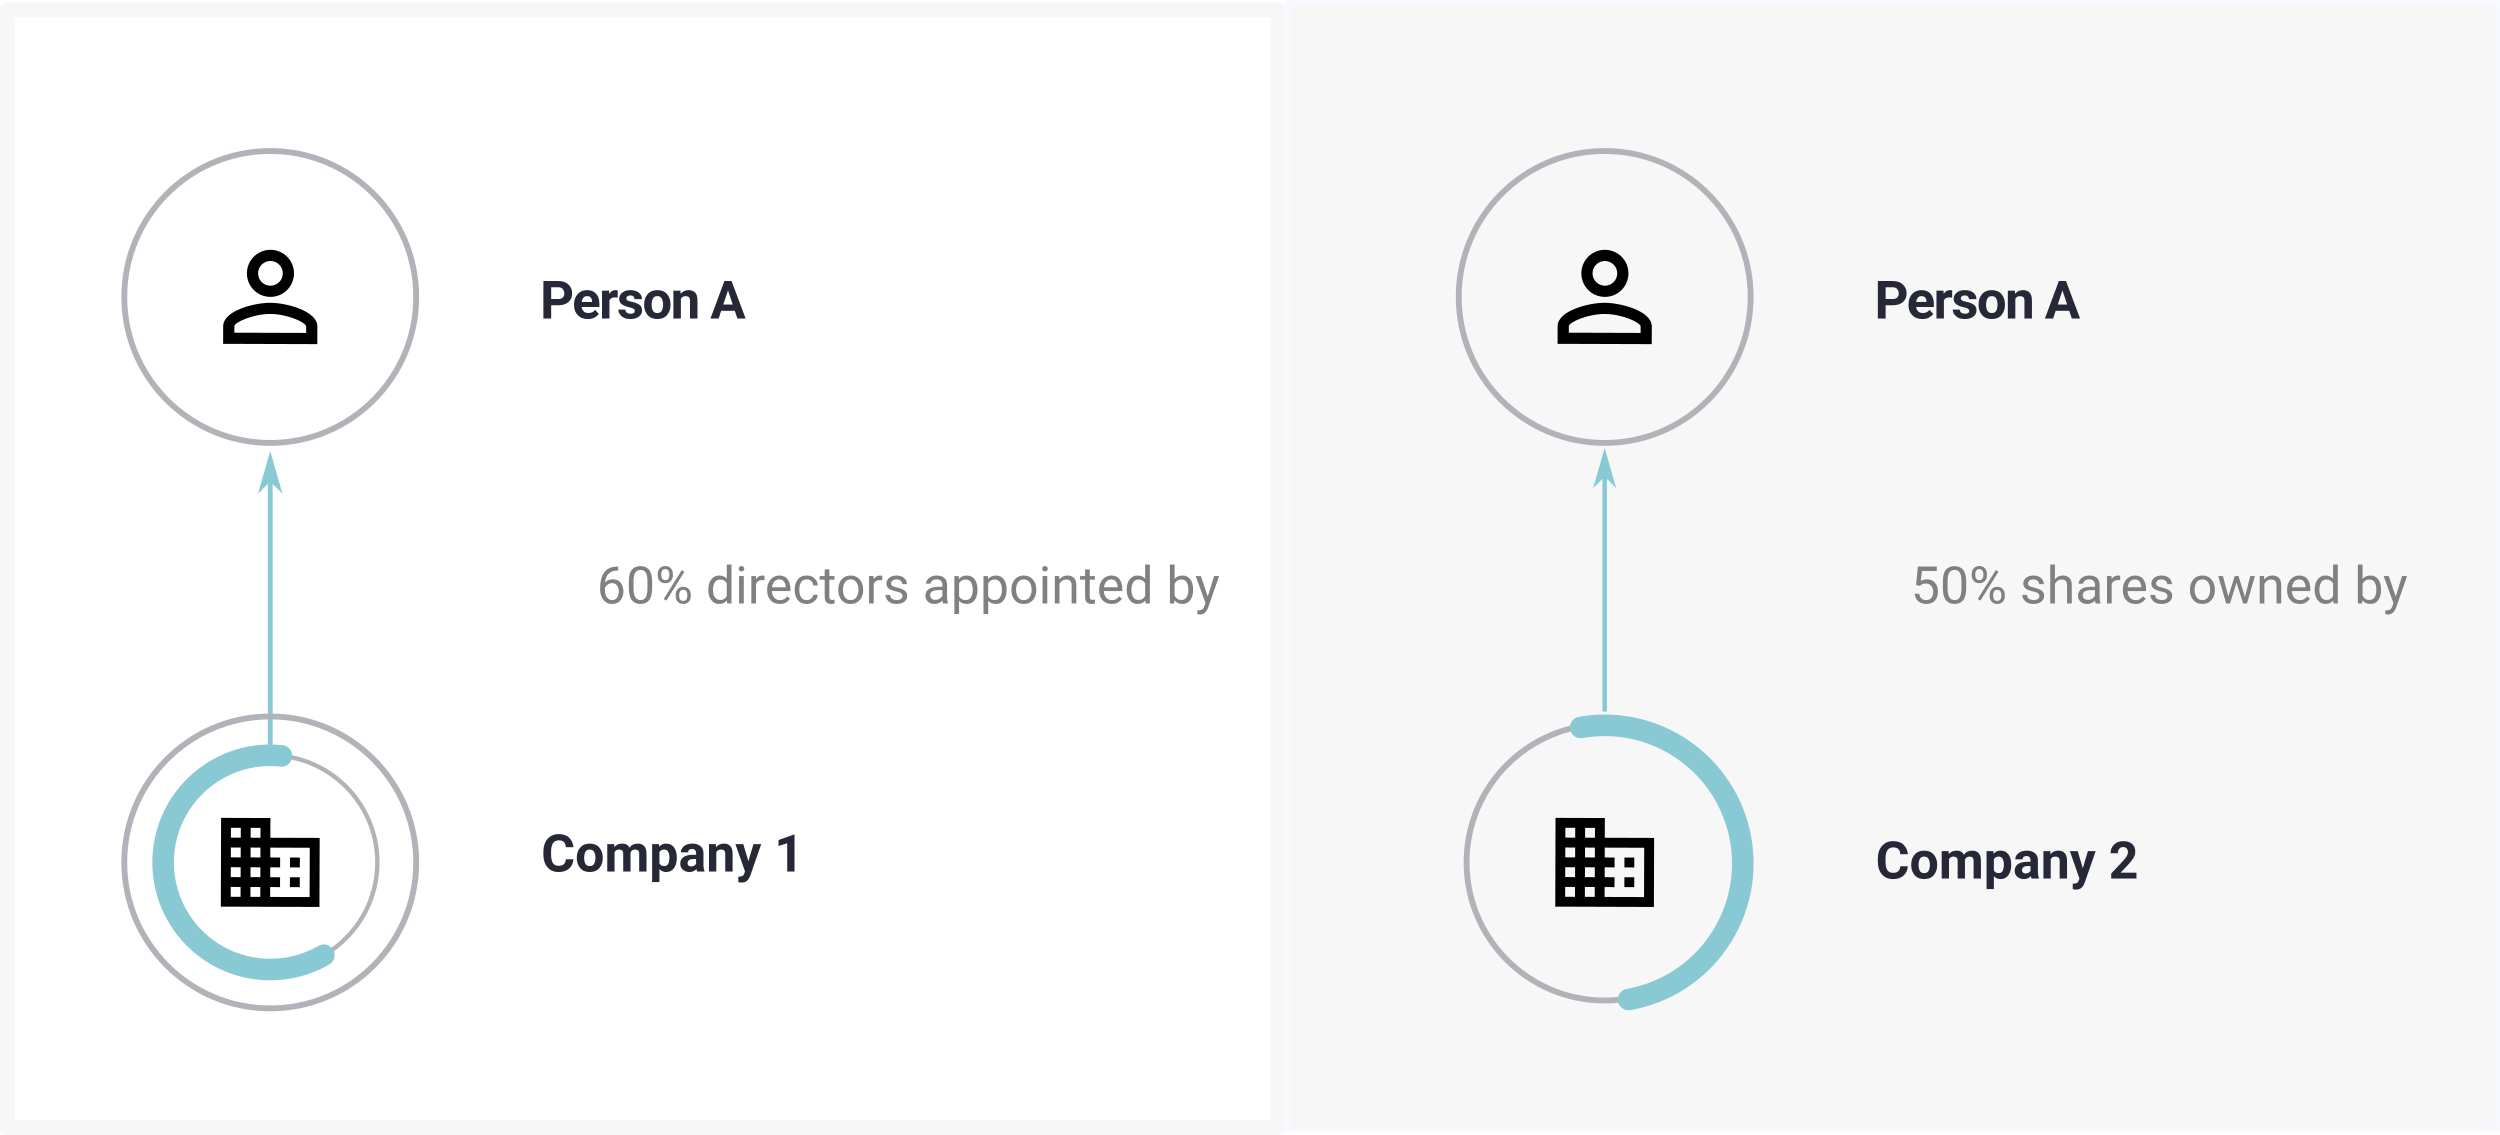
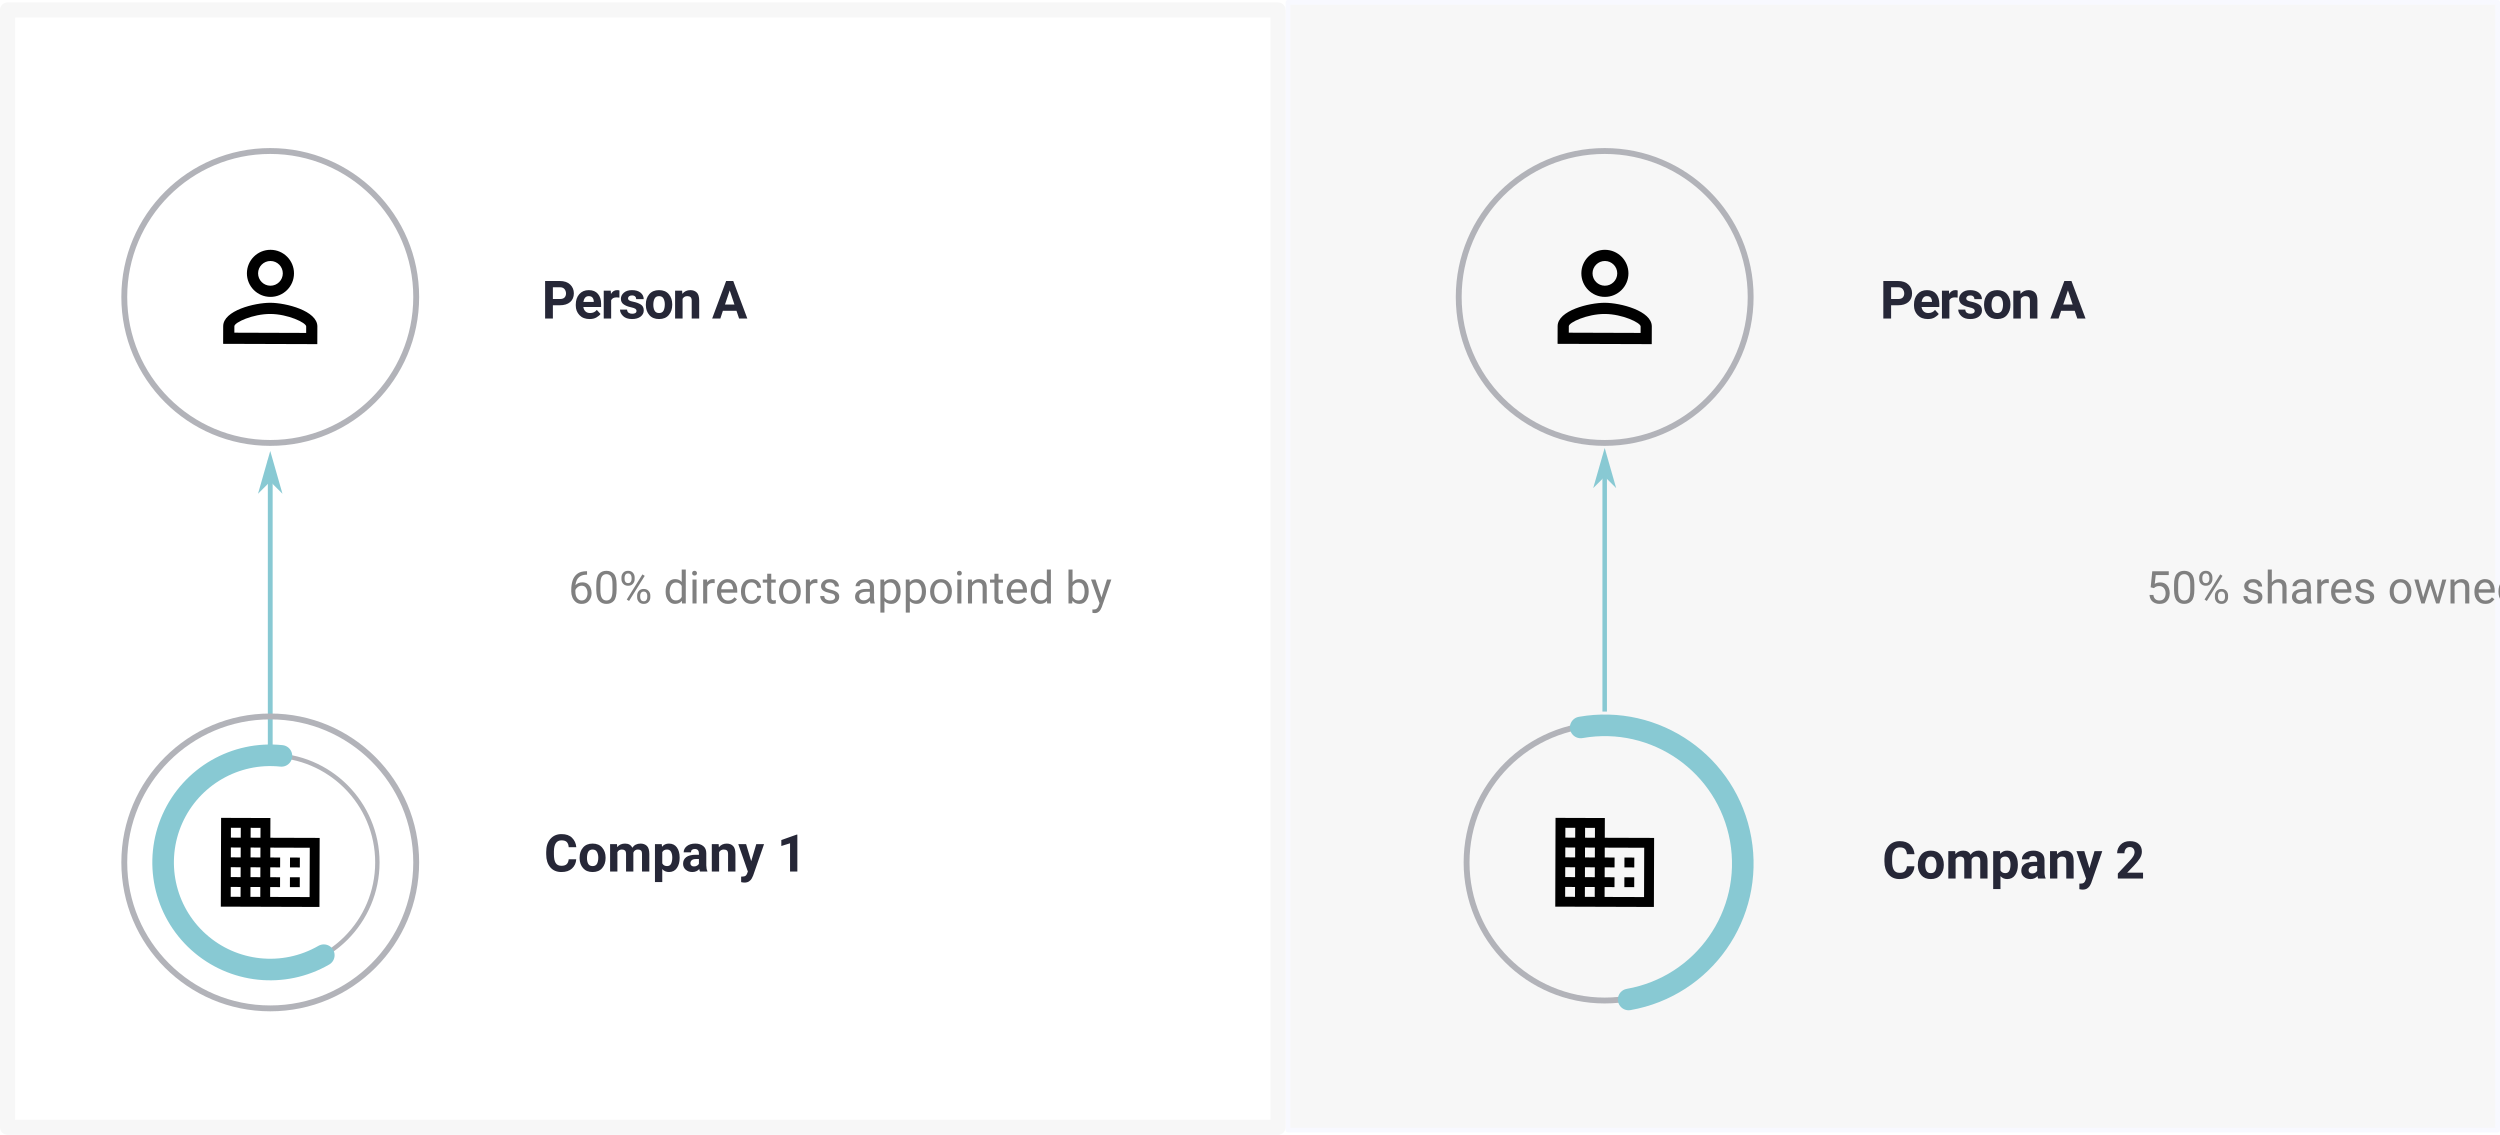
<svg xmlns="http://www.w3.org/2000/svg" id="Layer_1" data-name="Layer 1" viewBox="0 0 663.196 301.052" version="1.1" width="663.196" height="301.052">
  <defs id="defs3">
    <marker orient="auto" refY="0" refX="0" id="Arrow1Lend" style="overflow:visible">
      <path id="path4371" d="M 0,0 5,-5 -12.5,0 5,5 0,0 Z" style="fill:#00deb6;fill-opacity:1;fill-rule:evenodd;stroke:#00deb6;stroke-width:1pt;stroke-opacity:1" transform="matrix(-0.8,0,0,-0.8,-10,0)" />
    </marker>
    <marker orient="auto" refY="0" refX="0" id="Arrow1Mend" style="overflow:visible">
      <path id="path4377" d="M 0,0 5,-5 -12.5,0 5,5 0,0 Z" style="fill:#00deb6;fill-opacity:1;fill-rule:evenodd;stroke:#00deb6;stroke-width:1pt;stroke-opacity:1" transform="matrix(-0.4,0,0,-0.4,-4,0)" />
    </marker>
    <marker orient="auto" refY="0" refX="0" id="Arrow1Mstart" style="overflow:visible">
      <path id="path4374" d="M 0,0 5,-5 -12.5,0 5,5 0,0 Z" style="fill:#88c9d3;fill-opacity:1;fill-rule:evenodd;stroke:#88c9d3;stroke-width:1pt;stroke-opacity:1" transform="matrix(0.4,0,0,0.4,4,0)" />
    </marker>
    <style id="style5">.cls-1,.cls-10,.cls-11,.cls-7,.cls-8{fill:none;}.cls-1,.cls-11{stroke:#00deb6;}.cls-1,.cls-10,.cls-11,.cls-7{stroke-miterlimit:10;}.cls-2{fill:#00deb6;}.cls-3{font-size:16px;fill:#262737;}.cls-12,.cls-3{font-family:HKGrotesk-SemiBold, HK Grotesk;font-weight:700;}.cls-4{letter-spacing:-0.03em;}.cls-5{letter-spacing:-0.02em;}.cls-6{letter-spacing:0em;}.cls-7{stroke:#262737;}.cls-11,.cls-7{stroke-width:5px;}.cls-9{letter-spacing:-0.01em;}.cls-10{stroke:#e6e6e6;}.cls-12{font-size:12px;fill:gray;}.cls-13{letter-spacing:-0.03em;}.cls-14{letter-spacing:-0.01em;}.cls-15{letter-spacing:-0.02em;}.cls-16{letter-spacing:0em;}.cls-17{letter-spacing:0em;}.cls-18{letter-spacing:0em;}</style>
    <marker orient="auto" refY="0" refX="0" id="Arrow1Mstart-2" style="overflow:visible">
      <path id="path4374-0" d="M 0,0 5,-5 -12.5,0 5,5 0,0 Z" style="fill:#88c9d3;fill-opacity:1;fill-rule:evenodd;stroke:#88c9d3;stroke-width:1pt;stroke-opacity:1" transform="matrix(0.4,0,0,0.4,4,0)" />
    </marker>
    <clipPath id="p.1">
      <path style="clip-rule:evenodd" id="path3414" d="M 0,0 30,0 30,26 0,26 Z" />
    </clipPath>
    <clipPath id="p.2">
      <path style="clip-rule:evenodd" id="path3423" d="M 0,0 24,0 24,25 0,25 Z" />
    </clipPath>
    <clipPath id="p.1-3">
      <path style="clip-rule:evenodd" id="path3414-8" d="M 0,0 30,0 30,26 0,26 Z" />
    </clipPath>
    <clipPath id="p.1-3-0">
      <path style="clip-rule:evenodd" id="path3414-8-5" d="M 0,0 30,0 30,26 0,26 Z" />
    </clipPath>
    <clipPath id="p.2-5">
      <path style="clip-rule:evenodd" id="path3423-3" d="M 0,0 24,0 24,25 0,25 Z" />
    </clipPath>
    <clipPath id="p.1-9">
      <path style="clip-rule:evenodd" id="path3414-1" d="M 0,0 30,0 30,26 0,26 Z" />
    </clipPath>
    <marker orient="auto" refY="0" refX="0" id="Arrow1Mstart-2-5" style="overflow:visible">
      <path id="path4374-0-0" d="M 0,0 5,-5 -12.5,0 5,5 0,0 Z" style="fill:#00deb6;fill-opacity:1;fill-rule:evenodd;stroke:#00deb6;stroke-width:1pt;stroke-opacity:1" transform="matrix(0.4,0,0,0.4,4,0)" />
    </marker>
    <marker orient="auto" refY="0" refX="0" id="Arrow1Mstart-4" style="overflow:visible">
      <path id="path4374-9" d="M 0,0 5,-5 -12.5,0 5,5 0,0 Z" style="fill:#00deb6;fill-opacity:1;fill-rule:evenodd;stroke:#00deb6;stroke-width:1pt;stroke-opacity:1" transform="matrix(0.4,0,0,0.4,4,0)" />
    </marker>
    <marker orient="auto" refY="0" refX="0" id="Arrow1Mstart-2-9" style="overflow:visible">
      <path id="path4374-0-9" d="M 0,0 5,-5 -12.5,0 5,5 0,0 Z" style="fill:#88c9d3;fill-opacity:1;fill-rule:evenodd;stroke:#88c9d3;stroke-width:1pt;stroke-opacity:1" transform="matrix(0.4,0,0,0.4,4,0)" />
    </marker>
  </defs>
  <rect style="fill:#f7f7f7;fill-opacity:1;stroke:#f8f9ff;stroke-width:1.253;stroke-linecap:round;stroke-linejoin:round;stroke-miterlimit:10;stroke-dasharray:none;stroke-opacity:1" id="rect11772" width="320.904" height="299.157" x="341.665" y="0.626" />
  <path class="cls-2" d="M 2.814,33.872 Z" id="path11" style="fill:#00deb6" />
-   <text class="cls-3" id="text13" style="font-style:normal;font-variant:normal;font-weight:bold;font-stretch:normal;font-size:14px;line-height:0%;font-family:Roboto;-inkscape-font-specification:'Roboto, Bold';text-align:start;writing-mode:lr-tb;text-anchor:start;fill:#262737" x="143.26" y="84.497">
+   <text class="cls-3" id="text13" style="font-style:normal;font-variant:normal;font-weight:bold;font-stretch:normal;font-size:14px;line-height:0%;font-family:Roboto;-inkscape-font-specification:'Roboto, Bold';text-align:start;writing-mode:lr-tb;text-anchor:start;fill:#262737" x="143.715" y="84.497">
    <tspan class="cls-4" id="tspan15" style="font-style:normal;font-variant:normal;font-weight:bold;font-stretch:normal;font-size:14px;line-height:125%;font-family:Roboto;-inkscape-font-specification:'Roboto, Bold';text-align:start;letter-spacing:-0.03em;writing-mode:lr-tb;text-anchor:start">Person A</tspan>
  </text>
  <path d="m 2.814,33.872 0,0 m 0,0 0,0 m 0,0 z m 0,0 z" id="path27" />
  <path class="cls-8" d="M 2.814,33.872 Z" id="path29" style="fill:none" />
-   <text class="cls-3" id="text31" style="font-style:normal;font-variant:normal;font-weight:bold;font-stretch:normal;font-size:13.75px;line-height:0%;font-family:Roboto;-inkscape-font-specification:'Roboto, Bold';text-align:start;writing-mode:lr-tb;text-anchor:start;fill:#262737" x="132.566" y="231.19">
-     <tspan x="143.566" y="231.19" id="tspan35" style="font-style:normal;font-variant:normal;font-weight:bold;font-stretch:normal;font-size:13.75px;line-height:125%;font-family:Roboto;-inkscape-font-specification:'Roboto, Bold';text-align:start;writing-mode:lr-tb;text-anchor:start">Company 1</tspan>
+   <text class="cls-3" id="text31" style="font-style:normal;font-variant:normal;font-weight:bold;font-stretch:normal;font-size:13.75px;line-height:0%;font-family:Roboto;-inkscape-font-specification:'Roboto, Bold';text-align:start;writing-mode:lr-tb;text-anchor:start;fill:#262737" x="133.315" y="231.19">
+     <tspan x="144.315" y="231.19" id="tspan35" style="font-style:normal;font-variant:normal;font-weight:bold;font-stretch:normal;font-size:13.75px;line-height:125%;font-family:Roboto;-inkscape-font-specification:'Roboto, Bold';text-align:start;writing-mode:lr-tb;text-anchor:start">Company 1</tspan>
  </text>
  <path class="cls-8" d="M 2.814,33.872 Z" id="path41" style="fill:none" />
  <path d="m 2.814,33.872 z m 0,0 z m 0,0 z m 0,0 z m 0,0 z m 0,0 z m 0,0 z m 0,0 z m 0,0 z m 0,0 z m 0,0 z m 0,0 z" id="path43" />
  <path class="cls-10" d="m 2.814,33.872 0,0" id="path45" style="fill:none;stroke:#e6e6e6;stroke-miterlimit:10" />
  <path class="cls-10" d="m 2.814,33.872 0,0" id="path47" style="fill:none;stroke:#e6e6e6;stroke-miterlimit:10" />
  <path class="cls-10" d="m 2.814,33.872 0,0" id="path49" style="fill:none;stroke:#e6e6e6;stroke-miterlimit:10" />
  <path class="cls-10" d="m 2.814,33.872 0,0" id="path51" style="fill:none;stroke:#e6e6e6;stroke-miterlimit:10" />
  <path class="cls-10" d="m 2.814,33.872 0,0" id="path53" style="fill:none;stroke:#e6e6e6;stroke-miterlimit:10" />
  <path class="cls-10" d="m 2.814,33.872 0,0" id="path55" style="fill:none;stroke:#e6e6e6;stroke-miterlimit:10" />
  <path class="cls-10" d="m 2.814,33.872 0,0" id="path57" style="fill:none;stroke:#e6e6e6;stroke-miterlimit:10" />
  <path class="cls-10" d="m 2.814,33.872 0,0" id="path59" style="fill:none;stroke:#e6e6e6;stroke-miterlimit:10" />
  <path class="cls-10" d="m 2.814,33.872 0,0" id="path61" style="fill:none;stroke:#e6e6e6;stroke-miterlimit:10" />
  <path class="cls-10" d="m 2.814,33.872 0,0" id="path63" style="fill:none;stroke:#e6e6e6;stroke-miterlimit:10" />
  <path class="cls-10" d="m 2.814,33.872 0,0" id="path65" style="fill:none;stroke:#e6e6e6;stroke-miterlimit:10" />
  <path class="cls-10" d="m 2.814,33.872 0,0" id="path67" style="fill:none;stroke:#e6e6e6;stroke-miterlimit:10" />
  <path class="cls-10" d="m 2.814,33.872 0,0" id="path69" style="fill:none;stroke:#e6e6e6;stroke-miterlimit:10" />
  <path class="cls-10" d="m 2.814,33.872 0,0" id="path71" style="fill:none;stroke:#e6e6e6;stroke-miterlimit:10" />
  <path class="cls-10" d="m 2.814,33.872 0,0" id="path73" style="fill:none;stroke:#e6e6e6;stroke-miterlimit:10" />
  <path class="cls-10" d="m 2.814,33.872 0,0" id="path75" style="fill:none;stroke:#e6e6e6;stroke-miterlimit:10" />
  <path class="cls-10" d="m 2.814,33.872 0,0" id="path77" style="fill:none;stroke:#e6e6e6;stroke-miterlimit:10" />
  <path class="cls-11" d="m 2.814,33.872 0,0" id="path79" style="fill:none;stroke:#00deb6;stroke-width:5px;stroke-miterlimit:10" />
  <path class="cls-11" d="m 2.814,33.872 0,0" id="path85" style="fill:none;stroke:#00deb6;stroke-width:5px;stroke-miterlimit:10" />
  <path class="cls-11" d="m 2.814,33.872 0,0" id="path87" style="fill:none;stroke:#00deb6;stroke-width:5px;stroke-miterlimit:10" />
  <path class="cls-11" d="m 2.814,33.872 0,0" id="path89" style="fill:none;stroke:#00deb6;stroke-width:5px;stroke-miterlimit:10" />
  <path class="cls-11" d="m 2.814,33.872 0,0" id="path91" style="fill:none;stroke:#00deb6;stroke-width:5px;stroke-miterlimit:10" />
  <path class="cls-11" d="m 2.814,33.872 0,0" id="path93" style="fill:none;stroke:#00deb6;stroke-width:5px;stroke-miterlimit:10" />
  <path class="cls-11" d="m 2.814,33.872 0,0" id="path95" style="fill:none;stroke:#00deb6;stroke-width:5px;stroke-miterlimit:10" />
  <path class="cls-10" d="m 2.814,33.872 0,0" id="path97" style="fill:none;stroke:#e6e6e6;stroke-miterlimit:10" />
  <path class="cls-10" d="m 2.814,33.872 0,0" id="path99" style="fill:none;stroke:#e6e6e6;stroke-miterlimit:10" />
  <path class="cls-10" d="m 2.814,33.872 0,0" id="path101" style="fill:none;stroke:#e6e6e6;stroke-miterlimit:10" />
  <path class="cls-10" d="m 2.814,33.872 0,0" id="path103" style="fill:none;stroke:#e6e6e6;stroke-miterlimit:10" />
  <path class="cls-10" d="m 2.814,33.872 0,0" id="path105" style="fill:none;stroke:#e6e6e6;stroke-miterlimit:10" />
  <path class="cls-10" d="m 2.814,33.872 0,0" id="path107" style="fill:none;stroke:#e6e6e6;stroke-miterlimit:10" />
  <path class="cls-10" d="m 2.814,33.872 0,0" id="path109" style="fill:none;stroke:#e6e6e6;stroke-miterlimit:10" />
  <path class="cls-10" d="m 2.814,33.872 0,0" id="path111" style="fill:none;stroke:#e6e6e6;stroke-miterlimit:10" />
  <path class="cls-10" d="m 2.814,33.872 0,0" id="path113" style="fill:none;stroke:#e6e6e6;stroke-miterlimit:10" />
  <path class="cls-10" d="m 2.814,33.872 0,0" id="path115" style="fill:none;stroke:#e6e6e6;stroke-miterlimit:10" />
  <path class="cls-10" d="m 2.814,33.872 0,0" id="path117" style="fill:none;stroke:#e6e6e6;stroke-miterlimit:10" />
  <path class="cls-10" d="m 2.814,33.872 0,0" id="path119" style="fill:none;stroke:#e6e6e6;stroke-miterlimit:10" />
  <path class="cls-2" d="M 2.814,33.872 Z" id="path171" style="fill:#00deb6" />
  <path class="cls-2" d="M 2.814,33.872 Z" id="path197" style="fill:#00deb6" />
  <path class="cls-8" d="M 2.814,33.872 Z" id="path211" style="fill:none" />
  <path d="m 2.814,33.872 z m 0,0 z m 0,0 z m 0,0 z m 0,0 z m 0,0 z m 0,0 z m 0,0 z m 0,0 z m 0,0 z m 0,0 z m 0,0 z" id="path213" />
  <path style="fill:none;fill-rule:evenodd;stroke:#88c9d3;stroke-width:1.278;stroke-linecap:butt;stroke-linejoin:miter;stroke-miterlimit:4;stroke-dasharray:none;stroke-opacity:1;marker-start:url(#Arrow1Mstart)" d="m 71.689,122.144 0,75.981 0,0" id="path12354" />
  <circle class="cls-11" cx="71.689" cy="228.78" r="28.418" id="circle209-7" style="fill:none;stroke:#b2b3b9;stroke-width:1.163;stroke-miterlimit:10;stroke-dasharray:none;stroke-opacity:1" />
  <path class="cls-11" id="circle209-7-4" style="fill:none;stroke:#88c9d3;stroke-width:5.725;stroke-linecap:round;stroke-miterlimit:10;stroke-dasharray:none;stroke-opacity:1" d="M 85.898,253.391 A 28.418,28.418 0 0 1 52.674,249.899 28.418,28.418 0 0 1 45.728,217.221 28.418,28.418 0 0 1 74.66,200.518" />
  <circle class="cls-7" cx="71.689" cy="78.78" id="ellipse25-6" style="fill:none;stroke:#b2b3b9;stroke-width:1.558;stroke-miterlimit:10;stroke-dasharray:none;stroke-opacity:1" r="38.721" />
  <circle class="cls-7" cx="71.689" cy="228.78" id="ellipse25-6-0" style="fill:none;stroke:#b2b3b9;stroke-width:1.558;stroke-miterlimit:10;stroke-dasharray:none;stroke-opacity:1" r="38.721" />
  <path class="cls-2" d="M 356.814,33.872 Z" id="path11-6" style="fill:#00deb6" />
-   <text class="cls-3" id="text13-7" style="font-style:normal;font-variant:normal;font-weight:bold;font-stretch:normal;font-size:14px;line-height:0%;font-family:Roboto;-inkscape-font-specification:'Roboto, Bold';text-align:start;writing-mode:lr-tb;text-anchor:start;fill:#262737" x="497.26" y="84.497">
+   <text class="cls-3" id="text13-7" style="font-style:normal;font-variant:normal;font-weight:bold;font-stretch:normal;font-size:14px;line-height:0%;font-family:Roboto;-inkscape-font-specification:'Roboto, Bold';text-align:start;writing-mode:lr-tb;text-anchor:start;fill:#262737" x="498.715" y="84.497">
    <tspan class="cls-4" id="tspan15-4" style="font-style:normal;font-variant:normal;font-weight:bold;font-stretch:normal;font-size:14px;line-height:125%;font-family:Roboto;-inkscape-font-specification:'Roboto, Bold';text-align:start;letter-spacing:-0.03em;writing-mode:lr-tb;text-anchor:start">Person A</tspan>
  </text>
  <path d="m 356.814,33.872 0,0 m 0,0 0,0 m 0,0 z m 0,0 z" id="path27-3" />
  <path class="cls-8" d="M 356.814,33.872 Z" id="path29-0" style="fill:none" />
  <path class="cls-8" d="M 356.814,33.872 Z" id="path41-6" style="fill:none" />
  <path d="m 356.814,33.872 z m 0,0 z m 0,0 z m 0,0 z m 0,0 z m 0,0 z m 0,0 z m 0,0 z m 0,0 z m 0,0 z m 0,0 z m 0,0 z" id="path43-0" />
  <path class="cls-10" d="m 356.814,33.872 0,0" id="path45-4" style="fill:none;stroke:#e6e6e6;stroke-miterlimit:10" />
  <path class="cls-10" d="m 356.814,33.872 0,0" id="path47-5" style="fill:none;stroke:#e6e6e6;stroke-miterlimit:10" />
  <path class="cls-10" d="m 356.814,33.872 0,0" id="path49-8" style="fill:none;stroke:#e6e6e6;stroke-miterlimit:10" />
  <path class="cls-10" d="m 356.814,33.872 0,0" id="path51-2" style="fill:none;stroke:#e6e6e6;stroke-miterlimit:10" />
  <path class="cls-10" d="m 356.814,33.872 0,0" id="path53-8" style="fill:none;stroke:#e6e6e6;stroke-miterlimit:10" />
  <path class="cls-10" d="m 356.814,33.872 0,0" id="path55-6" style="fill:none;stroke:#e6e6e6;stroke-miterlimit:10" />
  <path class="cls-10" d="m 356.814,33.872 0,0" id="path57-8" style="fill:none;stroke:#e6e6e6;stroke-miterlimit:10" />
  <path class="cls-10" d="m 356.814,33.872 0,0" id="path59-5" style="fill:none;stroke:#e6e6e6;stroke-miterlimit:10" />
  <path class="cls-10" d="m 356.814,33.872 0,0" id="path61-3" style="fill:none;stroke:#e6e6e6;stroke-miterlimit:10" />
  <path class="cls-10" d="m 356.814,33.872 0,0" id="path63-4" style="fill:none;stroke:#e6e6e6;stroke-miterlimit:10" />
  <path class="cls-10" d="m 356.814,33.872 0,0" id="path65-0" style="fill:none;stroke:#e6e6e6;stroke-miterlimit:10" />
  <path class="cls-10" d="m 356.814,33.872 0,0" id="path67-1" style="fill:none;stroke:#e6e6e6;stroke-miterlimit:10" />
  <path class="cls-10" d="m 356.814,33.872 0,0" id="path69-7" style="fill:none;stroke:#e6e6e6;stroke-miterlimit:10" />
  <path class="cls-10" d="m 356.814,33.872 0,0" id="path71-7" style="fill:none;stroke:#e6e6e6;stroke-miterlimit:10" />
  <path class="cls-10" d="m 356.814,33.872 0,0" id="path73-8" style="fill:none;stroke:#e6e6e6;stroke-miterlimit:10" />
  <path class="cls-10" d="m 356.814,33.872 0,0" id="path75-0" style="fill:none;stroke:#e6e6e6;stroke-miterlimit:10" />
  <path class="cls-10" d="m 356.814,33.872 0,0" id="path77-8" style="fill:none;stroke:#e6e6e6;stroke-miterlimit:10" />
  <path class="cls-11" d="m 356.814,33.872 0,0" id="path79-9" style="fill:none;stroke:#00deb6;stroke-width:5px;stroke-miterlimit:10" />
  <path class="cls-11" d="m 356.814,33.872 0,0" id="path85-7" style="fill:none;stroke:#00deb6;stroke-width:5px;stroke-miterlimit:10" />
  <path class="cls-11" d="m 356.814,33.872 0,0" id="path87-8" style="fill:none;stroke:#00deb6;stroke-width:5px;stroke-miterlimit:10" />
  <path class="cls-11" d="m 356.814,33.872 0,0" id="path89-3" style="fill:none;stroke:#00deb6;stroke-width:5px;stroke-miterlimit:10" />
  <path class="cls-11" d="m 356.814,33.872 0,0" id="path91-9" style="fill:none;stroke:#00deb6;stroke-width:5px;stroke-miterlimit:10" />
  <path class="cls-11" d="m 356.814,33.872 0,0" id="path93-7" style="fill:none;stroke:#00deb6;stroke-width:5px;stroke-miterlimit:10" />
  <path class="cls-11" d="m 356.814,33.872 0,0" id="path95-2" style="fill:none;stroke:#00deb6;stroke-width:5px;stroke-miterlimit:10" />
  <path class="cls-10" d="m 356.814,33.872 0,0" id="path97-5" style="fill:none;stroke:#e6e6e6;stroke-miterlimit:10" />
  <path class="cls-10" d="m 356.814,33.872 0,0" id="path99-0" style="fill:none;stroke:#e6e6e6;stroke-miterlimit:10" />
  <path class="cls-10" d="m 356.814,33.872 0,0" id="path101-2" style="fill:none;stroke:#e6e6e6;stroke-miterlimit:10" />
  <path class="cls-10" d="m 356.814,33.872 0,0" id="path103-4" style="fill:none;stroke:#e6e6e6;stroke-miterlimit:10" />
  <path class="cls-10" d="m 356.814,33.872 0,0" id="path105-8" style="fill:none;stroke:#e6e6e6;stroke-miterlimit:10" />
  <path class="cls-10" d="m 356.814,33.872 0,0" id="path107-0" style="fill:none;stroke:#e6e6e6;stroke-miterlimit:10" />
  <path class="cls-10" d="m 356.814,33.872 0,0" id="path109-6" style="fill:none;stroke:#e6e6e6;stroke-miterlimit:10" />
  <path class="cls-10" d="m 356.814,33.872 0,0" id="path111-2" style="fill:none;stroke:#e6e6e6;stroke-miterlimit:10" />
  <path class="cls-10" d="m 356.814,33.872 0,0" id="path113-6" style="fill:none;stroke:#e6e6e6;stroke-miterlimit:10" />
  <path class="cls-10" d="m 356.814,33.872 0,0" id="path115-5" style="fill:none;stroke:#e6e6e6;stroke-miterlimit:10" />
  <path class="cls-10" d="m 356.814,33.872 0,0" id="path117-6" style="fill:none;stroke:#e6e6e6;stroke-miterlimit:10" />
  <path class="cls-10" d="m 356.814,33.872 0,0" id="path119-6" style="fill:none;stroke:#e6e6e6;stroke-miterlimit:10" />
  <path class="cls-2" d="M 356.814,33.872 Z" id="path171-1" style="fill:#00deb6" />
  <path class="cls-2" d="M 356.814,33.872 Z" id="path197-3" style="fill:#00deb6" />
-   <text class="cls-3" id="text199-0" style="font-style:normal;font-variant:normal;font-weight:bold;font-stretch:normal;font-size:13.75px;line-height:0%;font-family:Roboto;-inkscape-font-specification:'Roboto, Bold';text-align:start;writing-mode:lr-tb;text-anchor:start;fill:#262737" x="486.562" y="233.057">
-     <tspan x="497.562" y="233.057" id="tspan203-8" style="font-style:normal;font-variant:normal;font-weight:bold;font-stretch:normal;font-size:13.75px;line-height:125%;font-family:Roboto;-inkscape-font-specification:'Roboto, Bold';text-align:start;writing-mode:lr-tb;text-anchor:start">Company 2</tspan>
+   <text class="cls-3" id="text199-0" style="font-style:normal;font-variant:normal;font-weight:bold;font-stretch:normal;font-size:13.75px;line-height:0%;font-family:Roboto;-inkscape-font-specification:'Roboto, Bold';text-align:start;writing-mode:lr-tb;text-anchor:start;fill:#262737" x="488.315" y="233.057">
+     <tspan x="499.315" y="233.057" id="tspan203-8" style="font-style:normal;font-variant:normal;font-weight:bold;font-stretch:normal;font-size:13.75px;line-height:125%;font-family:Roboto;-inkscape-font-specification:'Roboto, Bold';text-align:start;writing-mode:lr-tb;text-anchor:start">Company 2</tspan>
  </text>
  <path class="cls-8" d="M 356.814,33.872 Z" id="path211-2" style="fill:none" />
  <path d="m 356.814,33.872 z m 0,0 z m 0,0 z m 0,0 z m 0,0 z m 0,0 z m 0,0 z m 0,0 z m 0,0 z m 0,0 z m 0,0 z m 0,0 z" id="path213-9" />
  <circle class="cls-11" cx="425.689" cy="228.78" r="36.638" id="circle209-2-0-7" style="fill:none;stroke:#b2b3b9;stroke-width:1.558;stroke-linecap:round;stroke-miterlimit:10;stroke-dasharray:none;stroke-opacity:1" />
  <path class="cls-11" id="circle209-2-0" style="fill:none;stroke:#88c9d3;stroke-width:5.725px;stroke-linecap:round;stroke-miterlimit:10;stroke-opacity:1" d="m 419.323,192.976 a 36.638,36.638 0 0 1 42.443,29.719 36.638,36.638 0 0 1 -29.719,42.443" />
  <circle class="cls-7" cx="425.689" cy="78.78" id="ellipse25-6-3" style="fill:none;stroke:#b2b3b9;stroke-width:1.558;stroke-miterlimit:10;stroke-dasharray:none;stroke-opacity:1" r="38.721" />
  <path style="fill:none;fill-rule:evenodd;stroke:#88c9d3;stroke-width:1.2;stroke-linecap:butt;stroke-linejoin:miter;stroke-miterlimit:4;stroke-dasharray:none;stroke-opacity:1;marker-start:url(#Arrow1Mstart-2-9)" d="m 425.689,121.189 0,67.575 0,0" id="path12354-2-8" />
-   <text xml:space="preserve" style="font-style:normal;font-variant:normal;font-weight:normal;font-stretch:normal;font-size:13.751px;line-height:0%;font-family:Roboto;-inkscape-font-specification:'Roboto, Normal';font-variant-ligatures:normal;font-variant-caps:normal;font-variant-numeric:normal;font-feature-settings:normal;text-align:end;letter-spacing:0px;word-spacing:0px;writing-mode:lr-tb;text-anchor:end;fill:#000000;fill-opacity:1;stroke:none;stroke-width:1px;stroke-linecap:butt;stroke-linejoin:miter;stroke-opacity:1" x="333.803" y="160.079" id="text14691">
-     <tspan id="tspan14693" x="333.803" y="160.079" style="color:#000000;font-style:normal;font-variant:normal;font-weight:normal;font-stretch:normal;font-size:13.751px;line-height:125%;font-family:Roboto;-inkscape-font-specification:'Roboto, Normal';font-variant-ligatures:normal;font-variant-caps:normal;font-variant-numeric:normal;font-feature-settings:normal;text-align:end;writing-mode:lr-tb;text-anchor:end;clip-rule:nonzero;display:inline;overflow:visible;visibility:visible;opacity:1;isolation:auto;mix-blend-mode:normal;color-interpolation:sRGB;color-interpolation-filters:linearRGB;solid-color:#000000;solid-opacity:1;fill:#808080;fill-opacity:1;fill-rule:nonzero;stroke:none;stroke-width:1px;stroke-linecap:butt;stroke-linejoin:miter;stroke-miterlimit:4;stroke-dasharray:none;stroke-dashoffset:0;stroke-opacity:1;color-rendering:auto;image-rendering:auto;shape-rendering:auto;text-rendering:auto;enable-background:accumulate">60% directors appointed by</tspan>
+   <text xml:space="preserve" style="font-style:normal;font-variant:normal;font-weight:normal;font-stretch:normal;font-size:12px;line-height:0%;font-family:Roboto;-inkscape-font-specification:'Roboto, Normal';font-variant-ligatures:normal;font-variant-caps:normal;font-variant-numeric:normal;font-feature-settings:normal;text-align:center;letter-spacing:0px;word-spacing:0px;writing-mode:lr-tb;text-anchor:middle;fill:#000000;fill-opacity:1;stroke:none;stroke-width:1px;stroke-linecap:butt;stroke-linejoin:miter;stroke-opacity:1" x="227.33" y="160.079" id="text14691">
+     <tspan id="tspan14693" x="227.33" y="160.079" style="color:#000000;font-style:normal;font-variant:normal;font-weight:normal;font-stretch:normal;font-size:12px;line-height:125%;font-family:Roboto;-inkscape-font-specification:'Roboto, Normal';font-variant-ligatures:normal;font-variant-caps:normal;font-variant-numeric:normal;font-feature-settings:normal;text-align:center;writing-mode:lr-tb;text-anchor:middle;clip-rule:nonzero;display:inline;overflow:visible;visibility:visible;opacity:1;isolation:auto;mix-blend-mode:normal;color-interpolation:sRGB;color-interpolation-filters:linearRGB;solid-color:#000000;solid-opacity:1;fill:#808080;fill-opacity:1;fill-rule:nonzero;stroke:none;stroke-width:1px;stroke-linecap:butt;stroke-linejoin:miter;stroke-miterlimit:4;stroke-dasharray:none;stroke-dashoffset:0;stroke-opacity:1;color-rendering:auto;image-rendering:auto;shape-rendering:auto;text-rendering:auto;enable-background:accumulate">60% directors appointed by</tspan>
  </text>
-   <text xml:space="preserve" style="font-style:normal;font-variant:normal;font-weight:normal;font-stretch:normal;font-size:13.751px;line-height:0%;font-family:Roboto;-inkscape-font-specification:'Roboto, Normal';font-variant-ligatures:normal;font-variant-caps:normal;font-variant-numeric:normal;font-feature-settings:normal;text-align:end;letter-spacing:0px;word-spacing:0px;writing-mode:lr-tb;text-anchor:end;fill:#000000;fill-opacity:1;stroke:none;stroke-width:1px;stroke-linecap:butt;stroke-linejoin:miter;stroke-opacity:1" x="648.938" y="160.079" id="text14691-3-6">
-     <tspan id="tspan14693-5-5" x="648.938" y="160.079" style="color:#000000;font-style:normal;font-variant:normal;font-weight:normal;font-stretch:normal;font-size:13.751px;line-height:125%;font-family:Roboto;-inkscape-font-specification:'Roboto, Normal';font-variant-ligatures:normal;font-variant-caps:normal;font-variant-numeric:normal;font-feature-settings:normal;text-align:end;writing-mode:lr-tb;text-anchor:end;clip-rule:nonzero;display:inline;overflow:visible;visibility:visible;opacity:1;isolation:auto;mix-blend-mode:normal;color-interpolation:sRGB;color-interpolation-filters:linearRGB;solid-color:#000000;solid-opacity:1;fill:#808080;fill-opacity:1;fill-rule:nonzero;stroke:none;stroke-width:1px;stroke-linecap:butt;stroke-linejoin:miter;stroke-miterlimit:4;stroke-dasharray:none;stroke-dashoffset:0;stroke-opacity:1;color-rendering:auto;image-rendering:auto;shape-rendering:auto;text-rendering:auto;enable-background:accumulate">50% shares owned by</tspan>
+   <text xml:space="preserve" style="font-style:normal;font-variant:normal;font-weight:normal;font-stretch:normal;font-size:12px;line-height:0%;font-family:Roboto;-inkscape-font-specification:'Roboto, Normal';font-variant-ligatures:normal;font-variant-caps:normal;font-variant-numeric:normal;font-feature-settings:normal;text-align:center;letter-spacing:0px;word-spacing:0px;writing-mode:lr-tb;text-anchor:middle;fill:#000000;fill-opacity:1;stroke:none;stroke-width:1px;stroke-linecap:butt;stroke-linejoin:miter;stroke-opacity:1;" x="565.821" y="160.079" id="text14691-3-6">
+     <tspan id="tspan14693-5-5" x="631.285" y="160.079" style="color:#000000;font-style:normal;font-variant:normal;font-weight:normal;font-stretch:normal;font-size:12px;line-height:125%;font-family:Roboto;-inkscape-font-specification:'Roboto, Normal';font-variant-ligatures:normal;font-variant-caps:normal;font-variant-numeric:normal;font-feature-settings:normal;text-align:center;writing-mode:lr-tb;text-anchor:middle;clip-rule:nonzero;display:inline;overflow:visible;visibility:visible;opacity:1;isolation:auto;mix-blend-mode:normal;color-interpolation:sRGB;color-interpolation-filters:linearRGB;solid-color:#000000;solid-opacity:1;fill:#808080;fill-opacity:1;fill-rule:nonzero;stroke:none;stroke-width:1px;stroke-linecap:butt;stroke-linejoin:miter;stroke-miterlimit:4;stroke-dasharray:none;stroke-dashoffset:0;stroke-opacity:1;color-rendering:auto;image-rendering:auto;shape-rendering:auto;text-rendering:auto;enable-background:accumulate;">50% shares owned by</tspan>
  </text>
  <rect style="fill:none;fill-opacity:1;stroke:#f7f7f7;stroke-width:4;stroke-linecap:round;stroke-linejoin:round;stroke-miterlimit:10;stroke-dasharray:none;stroke-opacity:1" id="rect11772-8" width="337.039" height="296.409" x="2" y="2.643" />
  <path id="path4516" d="m 71.716,222.239 0.017,-5.233 -13.082,-0.043 -0.073,23.548 26.165,0.085 0.059,-18.315 z m -7.9,15.673 -2.616,-0.009 0.008,-2.616 2.617,0.009 z m 0.017,-5.233 -2.616,-0.009 0.008,-2.616 2.617,0.009 z m 0.017,-5.233 -2.616,-0.009 0.008,-2.616 2.617,0.009 z m 0.017,-5.233 -2.616,-0.009 0.008,-2.616 2.617,0.009 z m 5.182,15.716 -2.616,-0.008 0.008,-2.619 2.617,0.009 z m 0.017,-5.233 -2.616,-0.008 0.008,-2.617 2.617,0.009 z m 0.017,-5.233 -2.616,-0.008 0.008,-2.617 2.617,0.009 z m 0.017,-5.233 -2.616,-0.008 0.009,-2.617 2.617,0.009 z m 13.032,15.741 -10.466,-0.032 0.008,-2.617 2.617,0.009 0.008,-2.617 -2.616,-0.008 0.008,-2.617 2.617,0.009 0.008,-2.617 -2.616,-0.008 0.008,-2.617 10.466,0.035 z m -2.583,-10.475 -2.616,-0.008 -0.009,2.616 2.617,0.009 z m -0.017,5.233 -2.616,-0.008 -0.009,2.616 2.617,0.009 z" />
  <path id="path5743" d="m 71.755,69.236 a 3.279,3.279 0 1 1 -3.29,3.268 3.278,3.278 0 0 1 3.29,-3.268 m -0.045,14.053 c 4.637,0.015 9.517,2.311 9.514,3.31 l -0.006,1.718 -19.05,-0.062 0.006,-1.718 c 0,-0.999 4.898,-3.263 9.536,-3.248 m 0.055,-17.02 a 6.246,6.246 0 1 0 6.226,6.266 6.244,6.244 0 0 0 -6.226,-6.266 z m -0.045,14.053 c -4.169,-0.014 -12.498,2.052 -12.514,6.205 l -0.015,4.684 24.983,0.08 0.016,-4.684 c 0.014,-4.152 -8.301,-6.271 -12.47,-6.285 z" />
  <path id="path4516-1" d="m 425.715,222.239 0.017,-5.233 -13.082,-0.043 -0.073,23.548 26.165,0.085 0.059,-18.315 z m -7.9,15.673 -2.616,-0.009 0.008,-2.616 2.617,0.009 z m 0.017,-5.233 -2.616,-0.009 0.008,-2.616 2.617,0.009 z m 0.017,-5.233 -2.616,-0.009 0.008,-2.616 2.617,0.009 z m 0.017,-5.233 -2.616,-0.009 0.008,-2.616 2.617,0.009 z m 5.182,15.716 -2.616,-0.008 0.008,-2.619 2.617,0.009 z m 0.017,-5.233 -2.616,-0.008 0.008,-2.617 2.617,0.009 z m 0.017,-5.233 -2.616,-0.008 0.008,-2.617 2.617,0.009 z m 0.017,-5.233 -2.616,-0.008 0.009,-2.617 2.617,0.009 z m 13.032,15.741 -10.466,-0.032 0.008,-2.617 2.617,0.009 0.008,-2.617 -2.616,-0.008 0.008,-2.617 2.617,0.009 0.008,-2.617 -2.616,-0.008 0.008,-2.617 10.466,0.035 z m -2.583,-10.475 -2.616,-0.008 -0.009,2.616 2.617,0.009 z m -0.017,5.233 -2.616,-0.008 -0.009,2.616 2.617,0.009 z" />
  <path id="path5743-0" d="m 425.754,69.236 a 3.279,3.279 0 1 1 -3.29,3.268 3.278,3.278 0 0 1 3.29,-3.268 m -0.045,14.053 c 4.637,0.015 9.517,2.311 9.514,3.31 l -0.006,1.718 -19.05,-0.062 0.006,-1.718 c 0,-0.999 4.898,-3.263 9.536,-3.248 m 0.055,-17.02 a 6.246,6.246 0 1 0 6.226,6.266 6.244,6.244 0 0 0 -6.226,-6.266 z m -0.045,14.053 c -4.169,-0.014 -12.498,2.052 -12.514,6.205 l -0.015,4.684 24.983,0.08 0.016,-4.684 c 0.014,-4.152 -8.301,-6.271 -12.47,-6.285 z" />
</svg>
